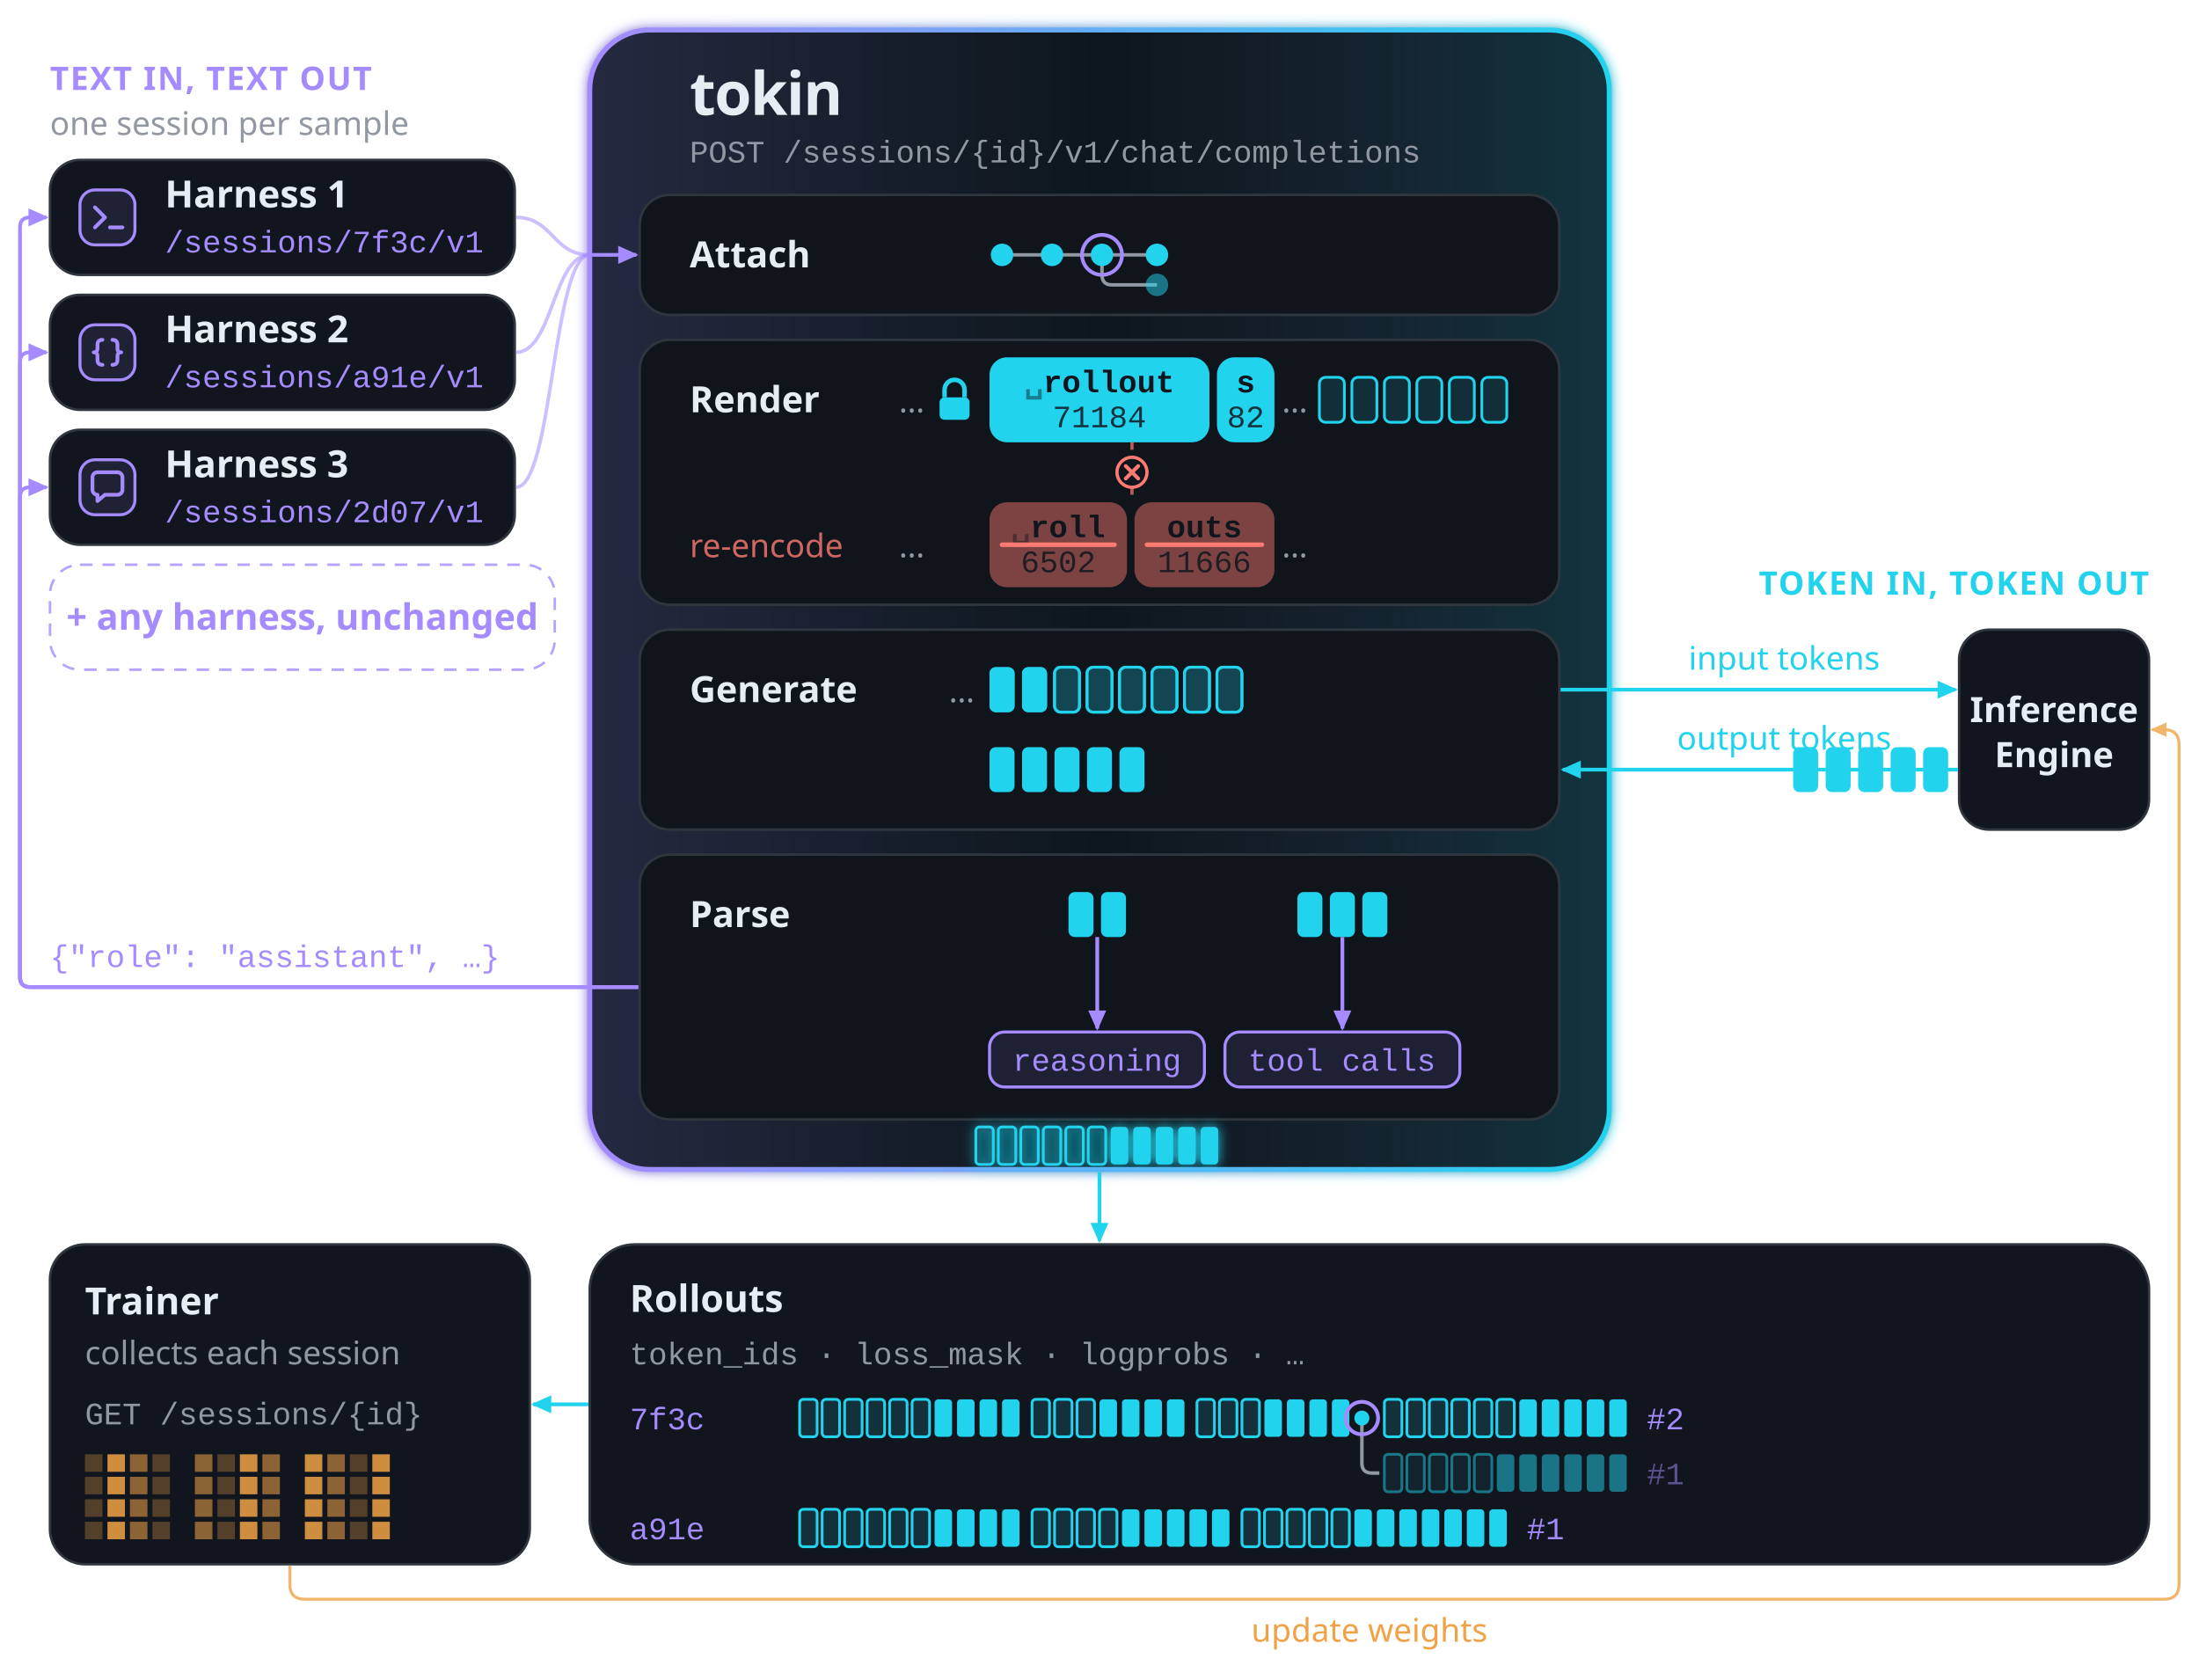
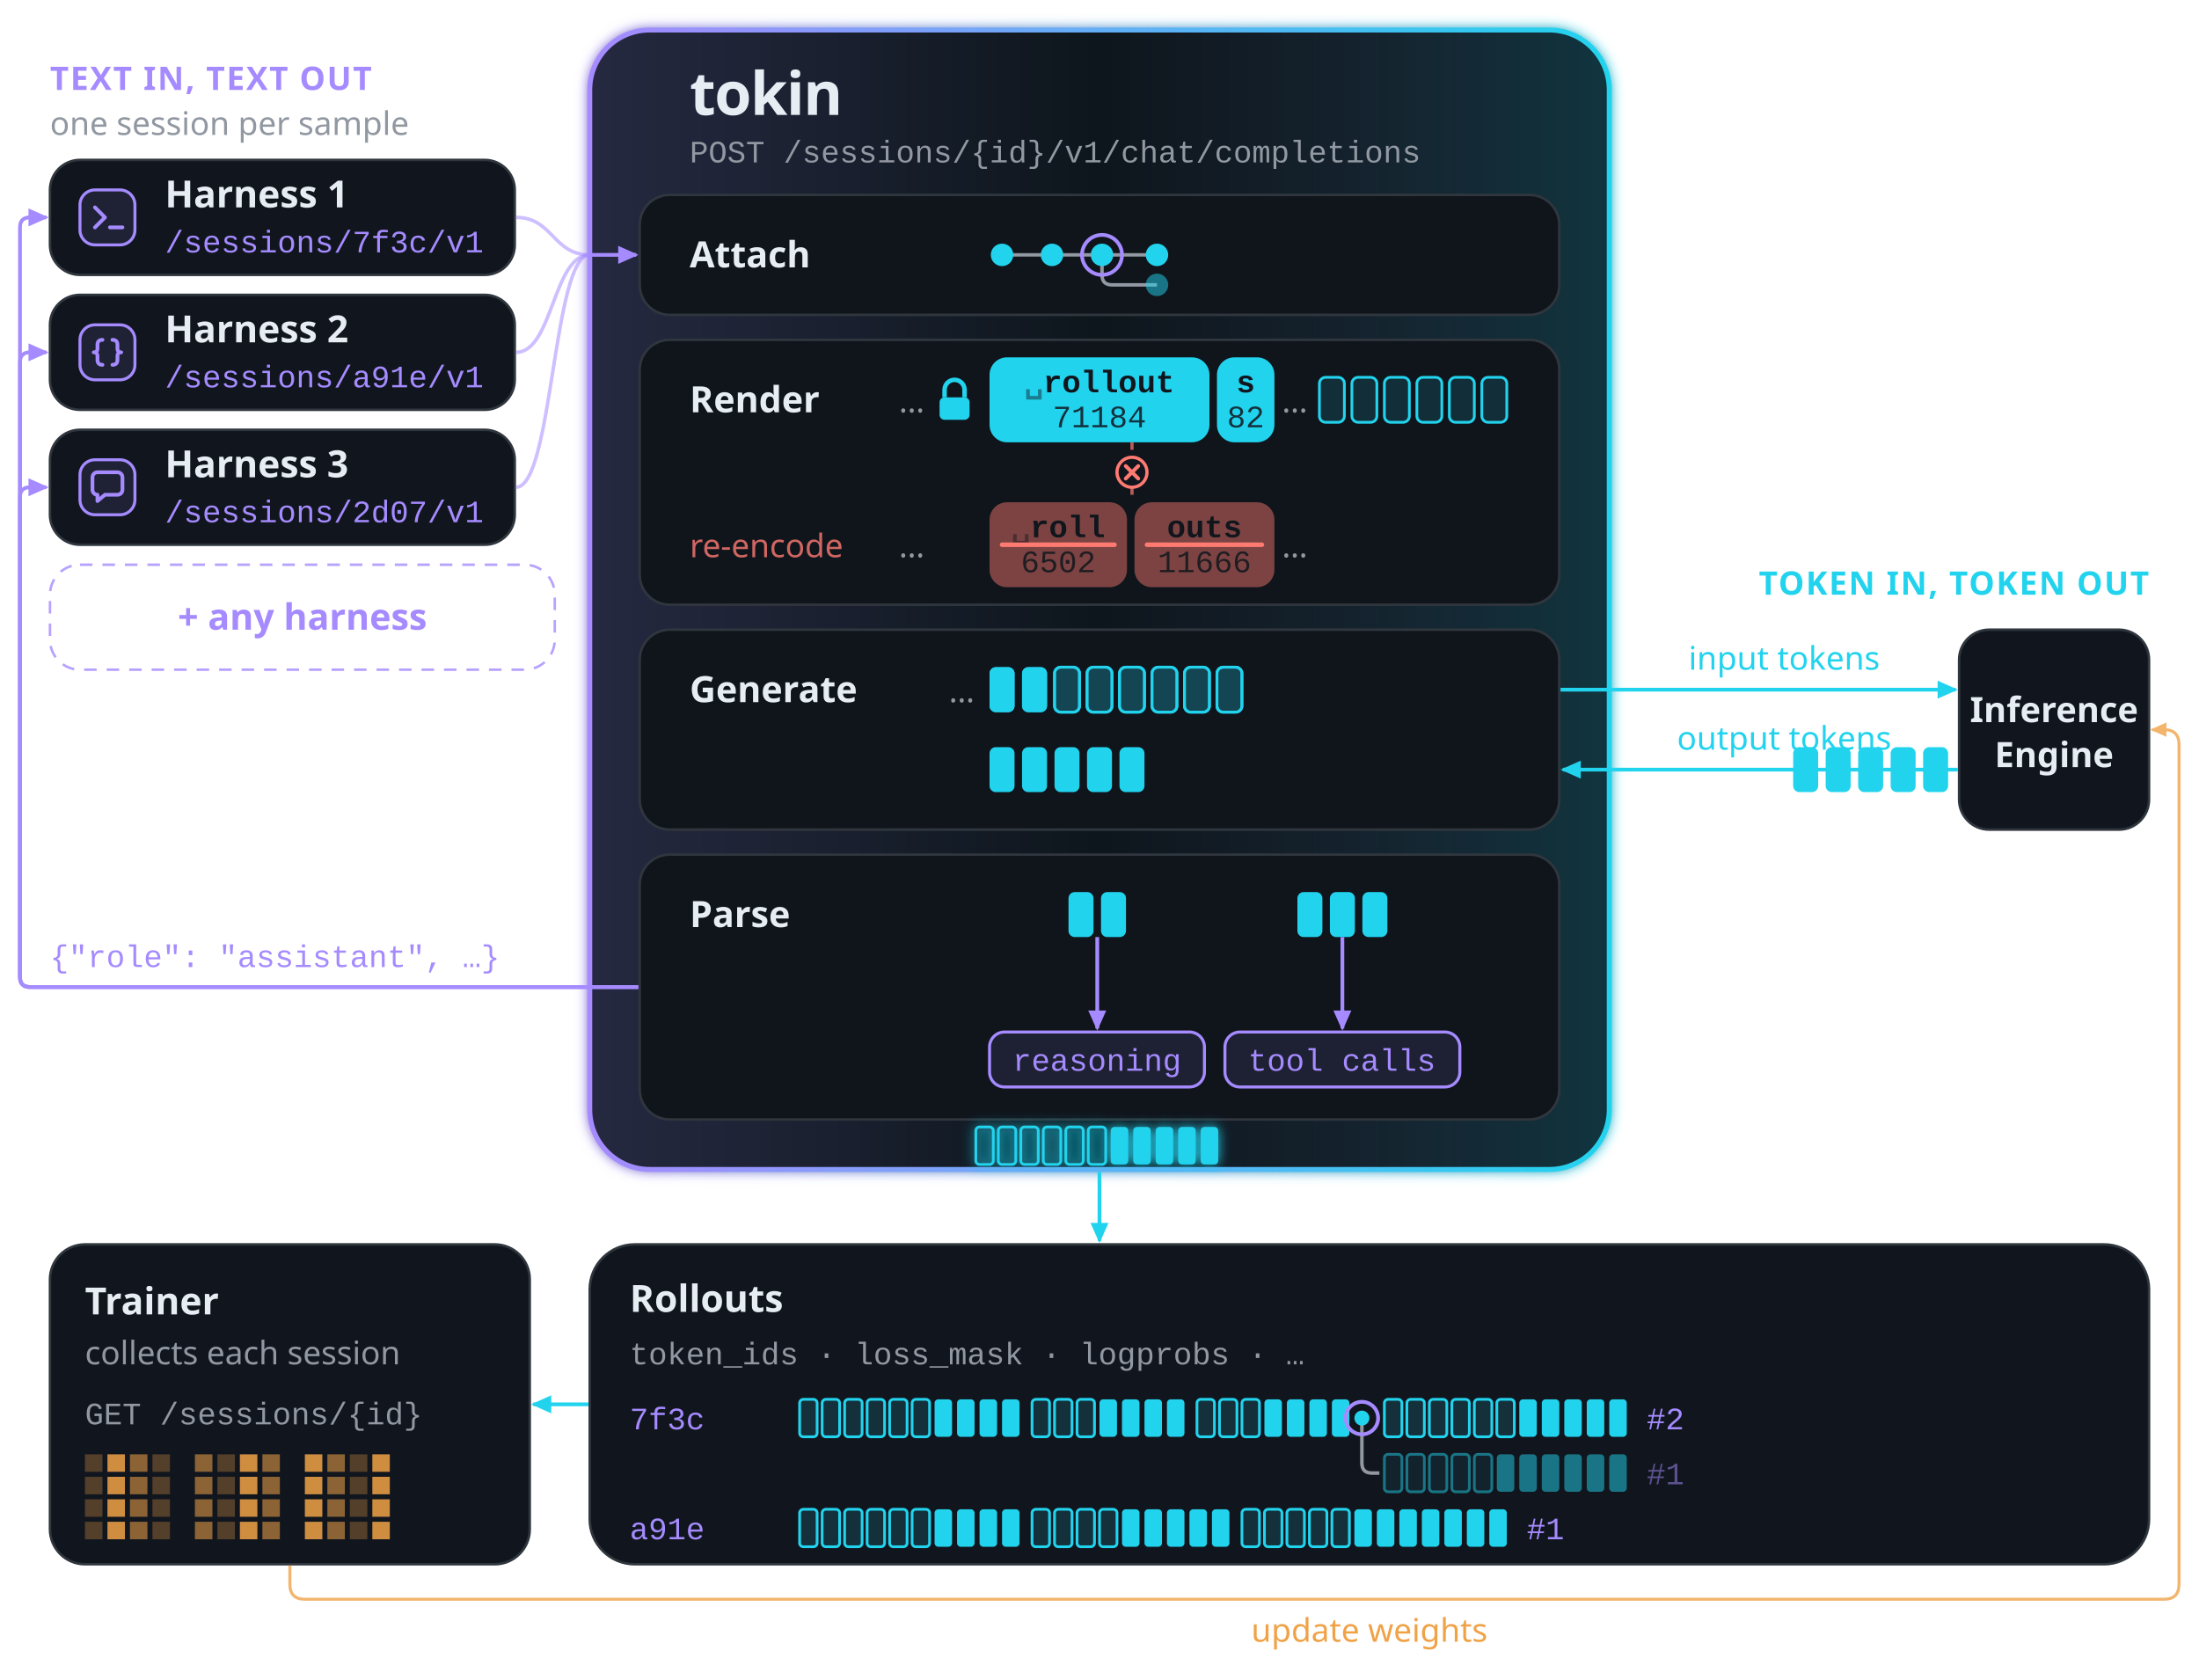
<svg xmlns="http://www.w3.org/2000/svg" viewBox="0 52 880 672" width="880" height="672" role="img" aria-label="tokin, a gateway between agent harnesses and an inference engine. Each harness calls its own session URL with chat completions. Per turn tokin attaches the request to the session tree, renders only what is new while keeping the ids the model sampled (rollouts sampled as rollout, s stays so rather than re-encoding as roll, outs), generates on the engine from input tokens, and parses the output tokens into reasoning and tool calls for the harness. Each finished turn is appended to its rollout; a trainer collects the rollouts and updates the weights the engine serves.">
  <style>
.sans { font-family: -apple-system, BlinkMacSystemFont, 'Segoe UI', 'Noto Sans', Helvetica, Arial, sans-serif; }
.mono { font-family: ui-monospace, SFMono-Regular, 'SF Mono', Menlo, Consolas, 'Liberation Mono', monospace; }
.card { fill: #11161e; stroke: #30363d; stroke-width: 1; }
.gate { fill: #11161e; stroke: url(#across); stroke-width: 2; }
.stage { fill: #10151c; stroke: #30363d; stroke-width: 1; }
.ring { fill: none; stroke: url(#across); stroke-width: 2; opacity: 0; }
.headline { fill: #e6edf3; font-size: 18px; font-weight: 650; letter-spacing: -0.2px; }
.tag { fill: #e6edf3; font-size: 24px; font-weight: 750; letter-spacing: -0.5px; }
.head { fill: #e6edf3; font-size: 19px; font-weight: 650; }
.name { fill: #e6edf3; font-size: 15px; font-weight: 650; }
.sname { fill: #e6edf3; font-size: 14.5px; font-weight: 650; }
.desc { fill: #9198a1; font-size: 13px; }
.note { fill: #9198a1; font-size: 13px; }
.small { fill: #9198a1; font-size: 12.5px; }
.arrow { font-size: 13px; font-weight: 500; }
.cap { font-size: 13px; font-weight: 650; letter-spacing: 0.6px; }
.lt { fill: #a58bff; } .lk { fill: #22d3ee; } .bad { fill: #ff7b72; }
.wire-t { fill: none; stroke: #a58bff; stroke-width: 1.4; opacity: 0.55; }
.mark { fill: none; stroke: #a58bff; stroke-width: 1.5; }
.sp { fill-opacity: 0.45; }
.leaf { font-size: 12.5px; }
.muted { opacity: 0.5; }
.loop { stroke-width: 1.2; opacity: 0.8; }
.ww { fill: none; stroke: #f0a247; } .mw { fill: #f0a247; } .lw { fill: #f0a247; }
.wcell { fill: #f0a247; }
.pc-g { fill: none; stroke: #22d3ee; stroke-width: 1.2; stroke-dasharray: 3 3; } .pt-g, .tid-g { fill: #9198a1; font-size: 12.5px; }
.reject { fill: none; stroke: #ff7b72; stroke-width: 1.3; stroke-dasharray: 3 3; opacity: 0.7; }
.reject-label { fill: #ff7b72; opacity: 0.8; }
.stop { fill: #11161e; stroke: #ff7b72; stroke-width: 1.3; }
.stop-x { fill: none; stroke: #ff7b72; stroke-width: 1.5; stroke-linecap: round; }
.rejected { opacity: 0.45; }
.strike { fill: none; stroke: #ff7b72; stroke-width: 1.8; stroke-linecap: round; }
.wt { fill: none; stroke: #a58bff; stroke-width: 1.5; } .wk { fill: none; stroke: #22d3ee; stroke-width: 1.5; }
.mt { fill: #a58bff; } .mk { fill: #22d3ee; }
.pk-t { fill: #a58bff; } .pk-k { fill: #22d3ee; }
.cr { fill: #22d3ee24; stroke: #22d3ee; stroke-width: 1.1; }
.cs { fill: #22d3ee; }
.pc-s { fill: #22d3ee; } .pt-s { fill: #11161e; font-size: 12.5px; font-weight: 650; }
.pc-b { fill: #ff7b72; }
.tid-s, .tid-b { fill: #11161e; font-size: 12.5px; opacity: 0.85; } .pt-b { fill: #11161e; font-size: 12.5px; font-weight: 650; }
.pc-t { fill: #a58bff1a; stroke: #a58bff; stroke-width: 1.2; } .pt-t { fill: #a58bff; font-size: 12.5px; }
.lock { fill: none; stroke: #22d3ee; stroke-width: 1.8; }
.edge { fill: none; stroke: #9198a1; stroke-width: 1.4; }
.node { fill: #22d3ee; }
.wide { stroke-width: 2.2; }
.any { fill: none; stroke: #a58bff; stroke-dasharray: 5 4; opacity: 0.8; }
.icon-box { fill: #a58bff1a; stroke: #a58bff; stroke-width: 1.2; }
.icon { fill: #a58bff; font-size: 11.5px; font-weight: 700; }
.icon-line { fill: none; stroke: #a58bff; stroke-width: 1.5; stroke-linejoin: round; stroke-linecap: round; }
.json { fill: #e6edf3; font-size: 12.5px; }
.msgcard { stroke: #a58bff; }
.guide { stroke: #ff2d55; stroke-width: 0.6; } .guide.mid { stroke-dasharray: 2 2; }
.a { animation-duration: 16s; animation-iteration-count: infinite; }
.s0 { animation-name: s0; }
.s1 { animation-name: s1; }
.s2 { animation-name: s2; }
.s3 { animation-name: s3; }
.markpulse { animation-name: markpulse; }
.nnew { animation-name: nnew; }
.new0 { animation-name: new0; }
.new1 { animation-name: new1; }
.new2 { animation-name: new2; }
.new3 { animation-name: new3; }
.new4 { animation-name: new4; }
.new5 { animation-name: new5; }
.red { animation-name: red; }
.flow-in { animation-name: flow-in; }
.flow-out { animation-name: flow-out; }
.eng { animation-name: eng; }
.reply { animation-name: reply; }
.wb0 { animation-name: wb0; }
.wa0 { animation-name: wa0; }
.wb1 { animation-name: wb1; }
.wa1 { animation-name: wa1; }
.wb2 { animation-name: wb2; }
.wa2 { animation-name: wa2; }
.rowglow { animation-name: rowglow; }
.leaf2 { animation-name: leaf2; }
.export { animation-name: export; }
.tr { animation-name: tr; }
@keyframes s0 { 0%, 2% { opacity: 0; } 3%, 8% { opacity: 1; } 9%, 100% { opacity: 0; } }
@keyframes s1 { 0%, 10% { opacity: 0; } 11%, 23% { opacity: 1; } 24%, 100% { opacity: 0; } }
@keyframes s2 { 0%, 25% { opacity: 0; } 26%, 44% { opacity: 1; } 45%, 100% { opacity: 0; } }
@keyframes s3 { 0%, 46% { opacity: 0; } 47%, 57% { opacity: 1; } 58%, 100% { opacity: 0; } }
@keyframes markpulse { 0%, 3% { stroke-width: 1.5; } 6%, 9% { stroke-width: 3.5; } 12%, 100% { stroke-width: 1.5; } }
@keyframes nnew { 0%, 66% { opacity: 0; } 67.5%, 95% { opacity: 1; } 98%, 100% { opacity: 0; } }
@keyframes new0 { 0%, 14% { opacity: 0; } 15.5%, 95% { opacity: 1; } 98%, 100% { opacity: 0; } }
@keyframes new1 { 0%, 15.5% { opacity: 0; } 17%, 95% { opacity: 1; } 98%, 100% { opacity: 0; } }
@keyframes new2 { 0%, 17% { opacity: 0; } 18.5%, 95% { opacity: 1; } 98%, 100% { opacity: 0; } }
@keyframes new3 { 0%, 18.5% { opacity: 0; } 20%, 95% { opacity: 1; } 98%, 100% { opacity: 0; } }
@keyframes new4 { 0%, 20% { opacity: 0; } 21.5%, 95% { opacity: 1; } 98%, 100% { opacity: 0; } }
@keyframes new5 { 0%, 21.5% { opacity: 0; } 23%, 95% { opacity: 1; } 98%, 100% { opacity: 0; } }
@keyframes red { 0%, 18% { opacity: 0; } 19.5%, 95% { opacity: 1; } 98%, 100% { opacity: 0; } }
@keyframes flow-in { 0%, 28% { opacity: 0; transform: translateX(0); animation-timing-function: cubic-bezier(.5, 0, .2, 1); } 29% { opacity: 1; } 35% { opacity: 1; } 36%, 100% { opacity: 0; transform: translateX(282.6px); } }
@keyframes flow-out { 0%, 37% { opacity: 0; transform: translateX(0); animation-timing-function: cubic-bezier(.5, 0, .2, 1); } 38% { opacity: 1; } 44% { opacity: 1; } 45%, 100% { opacity: 0; transform: translateX(-321.6px); } }
@keyframes eng { 0%, 28% { opacity: 0; } 29%, 43% { opacity: 1; } 44%, 100% { opacity: 0; } }
@keyframes reply { 0%, 50% { opacity: 0; } 51.5%, 95% { opacity: 1; } 98%, 100% { opacity: 0; } }
@keyframes wb0 { 0%, 84% { opacity: 1; } 86%, 95% { opacity: 0; } 98%, 100% { opacity: 1; } }
@keyframes wa0 { 0%, 84% { opacity: 0; } 86%, 95% { opacity: 1; } 98%, 100% { opacity: 0; } }
@keyframes wb1 { 0%, 85.5% { opacity: 1; } 87.5%, 95% { opacity: 0; } 98%, 100% { opacity: 1; } }
@keyframes wa1 { 0%, 85.5% { opacity: 0; } 87.5%, 95% { opacity: 1; } 98%, 100% { opacity: 0; } }
@keyframes wb2 { 0%, 87% { opacity: 1; } 89%, 95% { opacity: 0; } 98%, 100% { opacity: 1; } }
@keyframes wa2 { 0%, 87% { opacity: 0; } 89%, 95% { opacity: 1; } 98%, 100% { opacity: 0; } }
@keyframes rowglow { 0%, 68% { opacity: 0; } 69%, 79% { opacity: 1; } 80%, 100% { opacity: 0; } }
@keyframes leaf2 { 0%, 68% { opacity: 0; } 69.5%, 95% { opacity: 1; } 98%, 100% { opacity: 0; } }
@keyframes export { 0%, 58% { opacity: 0; transform: translate(0, 0); } 60% { opacity: 1; transform: translate(0, 0); animation-timing-function: cubic-bezier(.5, 0, .2, 1); } 68% { opacity: 1; transform: translate(163.5px, 109px); } 69%, 100% { opacity: 0; transform: translate(163.5px, 109px); } }
@keyframes tr { 0%, 74% { opacity: 0; } 75%, 87% { opacity: 1; } 88%, 100% { opacity: 0; } }
@media (prefers-reduced-motion: reduce) {
  * { animation: none !important; }
  .p, .ring { display: none; }
}
</style>
  <defs>
    <linearGradient id="across" x1="0" x2="1" y1="0" y2="0">
      <stop offset="0" stop-color="#a58bff" />
      <stop offset="1" stop-color="#22d3ee" />
    </linearGradient>
    <linearGradient id="wash" x1="0" x2="1" y1="0" y2="0">
      <stop offset="0" stop-color="#a58bff" stop-opacity="0.16" />
      <stop offset="0.5" stop-color="#a58bff" stop-opacity="0" />
      <stop offset="1" stop-color="#22d3ee" stop-opacity="0.16" />
    </linearGradient>
    <marker id="mt" viewBox="0 0 10 10" refX="8" refY="5" markerWidth="6" markerHeight="6" orient="auto">
      <path class="mt" d="M0,1 L9,5 L0,9 Z" />
    </marker>
    <marker id="mw" viewBox="0 0 10 10" refX="8" refY="5" markerWidth="6" markerHeight="6" orient="auto">
      <path class="mw" d="M0,1 L9,5 L0,9 Z" />
    </marker>
    <marker id="mk" viewBox="0 0 10 10" refX="8" refY="5" markerWidth="6" markerHeight="6" orient="auto">
      <path class="mk" d="M0,1 L9,5 L0,9 Z" />
    </marker>
    <filter id="glow" x="-50%" y="-50%" width="200%" height="200%">
      <feGaussianBlur stdDeviation="2.5" result="b" />
      <feMerge>
        <feMergeNode in="b" />
        <feMergeNode in="SourceGraphic" />
      </feMerge>
    </filter>
  </defs>
  <rect class="gate" x="236" y="64" width="408" height="456" rx="24" filter="url(#glow)" />
  <rect fill="url(#wash)" x="236" y="64" width="408" height="456" rx="24" />
  <text class="sans cap lt" x="20" y="88">TEXT IN, TEXT OUT</text>
  <text class="sans note" x="20" y="106">one session per sample</text>
  <rect class="card any" x="20" y="278" width="202" height="42" rx="12" />
-   <text class="sans sname lt" x="121" y="304" text-anchor="middle">+ any harness, unchanged</text>
+   <text class="sans sname lt" x="121" y="304" text-anchor="middle">+ any harness</text>
  <path class="wt" d="M236 154 H254.6" marker-end="url(#mt)" />
  <rect class="card" x="20" y="116" width="186" height="46" rx="12" />
  <rect class="icon-box" x="32" y="128" width="22" height="22" rx="6" />
  <path class="icon-line" d="M38 135 l4 4 l-4 4 M44 143 h5" />
  <text class="sans name" x="66" y="135">Harness 1</text>
  <text class="mono small lt" x="66" y="153">/sessions/7f3c/v1</text>
  <path class="wire-t" d="M206.5 139 C 221.25 139, 221.25 154, 236 154" />
  <circle class="p pk-t" r="3.5" filter="url(#glow)">
    <animateMotion dur="2.4s" begin="-0.0s" repeatCount="indefinite" path="M206.5 139 C 221.25 139, 221.25 154, 236 154" />
  </circle>
  <rect class="card" x="20" y="170" width="186" height="46" rx="12" />
  <rect class="icon-box" x="32" y="182" width="22" height="22" rx="6" />
  <path class="icon-line" d="M41 188 q-2 0 -2 2 v1.5 q0 1.5 -1.5 1.5 q1.5 0 1.5 1.5 v1.5 q0 2 2 2 M45 188 q2 0 2 2 v1.5 q0 1.5 1.5 1.5 q-1.5 0 -1.5 1.5 v1.5 q0 2 -2 2" />
  <text class="sans name" x="66" y="189">Harness 2</text>
  <text class="mono small lt" x="66" y="207">/sessions/a91e/v1</text>
  <path class="wire-t" d="M206.5 193 C 221.25 193, 221.25 154, 236 154" />
  <circle class="p pk-t" r="3.5" filter="url(#glow)">
    <animateMotion dur="2.4s" begin="-0.8s" repeatCount="indefinite" path="M206.5 193 C 221.25 193, 221.25 154, 236 154" />
  </circle>
  <rect class="card" x="20" y="224" width="186" height="46" rx="12" />
  <rect class="icon-box" x="32" y="236" width="22" height="22" rx="6" />
  <path class="icon-line" d="M39 241 h8 a2 2 0 0 1 2 2 v5 a2 2 0 0 1 -2 2 h-5 l-3 2.5 v-2.5 a2 2 0 0 1 -2 -2 v-5 a2 2 0 0 1 2 -2 z" />
  <text class="sans name" x="66" y="243">Harness 3</text>
  <text class="mono small lt" x="66" y="261">/sessions/2d07/v1</text>
  <path class="wire-t" d="M206.5 247 C 221.25 247, 221.25 154, 236 154" />
  <circle class="p pk-t" r="3.5" filter="url(#glow)">
    <animateMotion dur="2.4s" begin="-1.6s" repeatCount="indefinite" path="M206.5 247 C 221.25 247, 221.25 154, 236 154" />
  </circle>
  <path class="wt" d="M255.5 447 H12 q-4 0 -4 -4 V143 q0 -4 4 -4 H18.6" marker-end="url(#mt)" />
  <circle class="p pk-t" r="3.5" filter="url(#glow)">
    <animateMotion dur="3.2s" begin="-0.0s" repeatCount="indefinite" path="M255.5 447 H12 q-4 0 -4 -4 V143 q0 -4 4 -4 H18.6" />
  </circle>
  <path class="wt" d="M255.5 447 H12 q-4 0 -4 -4 V197 q0 -4 4 -4 H18.6" marker-end="url(#mt)" />
  <circle class="p pk-t" r="3.5" filter="url(#glow)">
    <animateMotion dur="3.2s" begin="-1.07s" repeatCount="indefinite" path="M255.5 447 H12 q-4 0 -4 -4 V197 q0 -4 4 -4 H18.6" />
  </circle>
  <path class="wt" d="M255.5 447 H12 q-4 0 -4 -4 V251 q0 -4 4 -4 H18.6" marker-end="url(#mt)" />
  <circle class="p pk-t" r="3.5" filter="url(#glow)">
    <animateMotion dur="3.2s" begin="-2.14s" repeatCount="indefinite" path="M255.5 447 H12 q-4 0 -4 -4 V251 q0 -4 4 -4 H18.6" />
  </circle>
  <text class="mono small lt" x="20" y="439">{"role": "assistant", …}</text>
  <text class="sans tag" x="276" y="98">tokin</text>
  <text class="mono small" x="276" y="117">POST /sessions/{id}/v1/chat/completions</text>
  <rect class="stage" x="256" y="130" width="368" height="48" rx="12" />
  <rect class="ring a s0" x="252" y="126" width="376" height="56" rx="15" />
  <text class="sans sname" x="276" y="159">Attach</text>
  <rect class="stage" x="256" y="188" width="368" height="106" rx="12" />
  <rect class="ring a s1" x="252" y="184" width="376" height="114" rx="15" />
  <text class="sans sname" x="276" y="217">Render</text>
  <rect class="stage" x="256" y="304" width="368" height="80" rx="12" />
  <rect class="ring a s2" x="252" y="300" width="376" height="88" rx="15" />
  <text class="sans sname" x="276" y="333">Generate</text>
  <rect class="stage" x="256" y="394" width="368" height="106" rx="12" />
  <rect class="ring a s3" x="252" y="390" width="376" height="114" rx="15" />
  <text class="sans sname" x="276" y="423">Parse</text>
  <path class="edge" d="M401 154 H463 M441 154 V162 q0 4 4 4 H463" />
  <circle class="node" cx="401" cy="154" r="4.5" />
  <circle class="node" cx="421" cy="154" r="4.5" />
  <circle class="node" cx="441" cy="154" r="4.5" />
  <circle class="mark a markpulse" cx="441" cy="154" r="8" />
  <circle class="node muted" cx="463" cy="166" r="4.5" />
  <circle class="node a nnew" cx="463" cy="154" r="4.5" />
  <rect class="pc-s" x="396" y="195" width="88" height="34" rx="7" />
  <text class="mono pt-s" x="440" y="209" text-anchor="middle">
    <tspan class="sp">␣</tspan>rollout</text>
  <text class="mono tid-s" x="440" y="223" text-anchor="middle">71184</text>
  <rect class="pc-s" x="487" y="195" width="23.0" height="34" rx="7" />
  <text class="mono pt-s" x="498.5" y="209" text-anchor="middle">s</text>
  <text class="mono tid-s" x="498.5" y="223" text-anchor="middle">82</text>
  <path class="lock" d="M378 211 v-3 a4 4 0 0 1 8 0 v3" />
  <rect class="cs" x="376" y="211" width="12" height="9" rx="2" />
  <text class="sans desc" x="370" y="217" text-anchor="end">…</text>
  <text class="sans desc" x="513.0" y="217">…</text>
  <g class="a new0">
    <rect class="cr " x="528" y="203" width="10" height="18" rx="2.5" />
  </g>
  <g class="a new1">
    <rect class="cr " x="541" y="203" width="10" height="18" rx="2.5" />
  </g>
  <g class="a new2">
    <rect class="cr " x="554" y="203" width="10" height="18" rx="2.5" />
  </g>
  <g class="a new3">
    <rect class="cr " x="567" y="203" width="10" height="18" rx="2.5" />
  </g>
  <g class="a new4">
    <rect class="cr " x="580" y="203" width="10" height="18" rx="2.5" />
  </g>
  <g class="a new5">
    <rect class="cr " x="593" y="203" width="10" height="18" rx="2.5" />
  </g>
  <g class="a red">
    <text class="sans desc reject-label" x="276" y="275">re-encode</text>
    <path class="reject" d="M453 229 V253" />
    <circle class="stop" cx="453" cy="241" r="6" />
    <path class="stop-x" d="M450.5 238.5 l5 5 M455.5 238.5 l-5 5" />
    <g class="rejected">
      <rect class="pc-b" x="396" y="253" width="55" height="34" rx="7" />
      <text class="mono pt-b" x="423.5" y="267" text-anchor="middle">
        <tspan class="sp">␣</tspan>roll</text>
      <text class="mono tid-b" x="423.5" y="281" text-anchor="middle">6502</text>
      <rect class="pc-b" x="454" y="253" width="56.0" height="34" rx="7" />
      <text class="mono pt-b" x="482" y="267" text-anchor="middle">outs</text>
      <text class="mono tid-b" x="482" y="281" text-anchor="middle">11666</text>
    </g>
    <path class="strike" d="M401 270 H446" />
    <path class="strike" d="M459 270 H505.0" />
    <text class="sans desc" x="370" y="275" text-anchor="end">…</text>
    <text class="sans desc" x="513.0" y="275">…</text>
  </g>
  <rect class="ring a eng" x="780" y="300" width="84" height="88" rx="14" />
  <rect class="card" x="784" y="304" width="76" height="80" rx="12" />
  <text class="sans name" x="822" y="341" text-anchor="middle" style="font-size: 14px">Inference</text>
  <text class="sans name" x="822" y="359" text-anchor="middle" style="font-size: 14px">Engine</text>
  <rect class="cs " x="396" y="319" width="10" height="18" rx="2.5" />
  <rect class="cs " x="409" y="319" width="10" height="18" rx="2.5" />
  <rect class="cr " x="422" y="319" width="10" height="18" rx="2.5" />
  <rect class="cr " x="435" y="319" width="10" height="18" rx="2.5" />
  <rect class="cr " x="448" y="319" width="10" height="18" rx="2.5" />
  <rect class="cr " x="461" y="319" width="10" height="18" rx="2.5" />
  <rect class="cr " x="474" y="319" width="10" height="18" rx="2.5" />
  <rect class="cr " x="487" y="319" width="10" height="18" rx="2.5" />
  <text class="sans desc" x="390" y="333" text-anchor="end">…</text>
  <rect class="cs " x="396" y="351" width="10" height="18" rx="2.5" />
  <rect class="cs " x="409" y="351" width="10" height="18" rx="2.5" />
  <rect class="cs " x="422" y="351" width="10" height="18" rx="2.5" />
  <rect class="cs " x="435" y="351" width="10" height="18" rx="2.5" />
  <rect class="cs " x="448" y="351" width="10" height="18" rx="2.5" />
  <path class="wk" d="M624.5 328 H782.6" marker-end="url(#mk)" />
  <text class="sans arrow lk" x="714" y="320" text-anchor="middle">input tokens</text>
  <path class="wk" d="M783.5 360 H625.4" marker-end="url(#mk)" />
  <text class="sans arrow lk" x="714" y="352" text-anchor="middle">output tokens</text>
  <g class="p a flow-in">
    <rect class="cs " x="396" y="319" width="10" height="18" rx="2.5" />
    <rect class="cs " x="409" y="319" width="10" height="18" rx="2.5" />
    <rect class="cr " x="422" y="319" width="10" height="18" rx="2.5" />
    <rect class="cr " x="435" y="319" width="10" height="18" rx="2.5" />
    <rect class="cr " x="448" y="319" width="10" height="18" rx="2.5" />
    <rect class="cr " x="461" y="319" width="10" height="18" rx="2.5" />
    <rect class="cr " x="474" y="319" width="10" height="18" rx="2.5" />
    <rect class="cr " x="487" y="319" width="10" height="18" rx="2.5" />
  </g>
  <g class="p a flow-out">
    <rect class="cs " x="717.6" y="351" width="10" height="18" rx="2.5" />
    <rect class="cs " x="730.6" y="351" width="10" height="18" rx="2.5" />
    <rect class="cs " x="743.6" y="351" width="10" height="18" rx="2.5" />
    <rect class="cs " x="756.6" y="351" width="10" height="18" rx="2.5" />
    <rect class="cs " x="769.6" y="351" width="10" height="18" rx="2.5" />
  </g>
  <text class="sans cap lk" x="860" y="290" text-anchor="end">TOKEN IN, TOKEN OUT</text>
  <rect class="cs " x="427.6" y="409" width="10" height="18" rx="2.5" />
  <rect class="cs " x="440.6" y="409" width="10" height="18" rx="2.5" />
  <path class="wt" d="M439.1 427 V463.6" marker-end="url(#mt)" />
  <rect class="cs " x="519.2" y="409" width="10" height="18" rx="2.5" />
  <rect class="cs " x="532.2" y="409" width="10" height="18" rx="2.5" />
  <rect class="cs " x="545.2" y="409" width="10" height="18" rx="2.5" />
  <path class="wt" d="M537.2 427 V463.6" marker-end="url(#mt)" />
  <g class="a reply">
    <rect class="pc-t" x="396" y="465.0" width="86" height="22" rx="6" />
    <text class="mono pt-t" x="439" y="480.5" text-anchor="middle">reasoning</text>
    <rect class="pc-t" x="490.2" y="465.0" width="94" height="22" rx="6" />
    <text class="mono pt-t" x="537" y="480.5" text-anchor="middle">tool calls</text>
  </g>
  <rect class="card" x="236" y="550" width="624" height="128" rx="18" />
  <rect class="ring a rowglow" x="246" y="608" width="604" height="23" rx="7" />
  <text class="sans name" x="252" y="577">Rollouts</text>
  <text class="mono small" x="252" y="598">token_ids · loss_mask · logprobs · …</text>
  <path class="wk" d="M440 521 V548.6" marker-end="url(#mk)" />
  <text class="mono small lt" x="252" y="624">7f3c</text>
  <g>
    <rect class="cr " x="320" y="612" width="7" height="15" rx="1.5" />
    <rect class="cr " x="329" y="612" width="7" height="15" rx="1.5" />
    <rect class="cr " x="338" y="612" width="7" height="15" rx="1.5" />
    <rect class="cr " x="347" y="612" width="7" height="15" rx="1.5" />
    <rect class="cr " x="356" y="612" width="7" height="15" rx="1.5" />
    <rect class="cr " x="365" y="612" width="7" height="15" rx="1.5" />
    <rect class="cs " x="374" y="612" width="7" height="15" rx="1.5" />
    <rect class="cs " x="383" y="612" width="7" height="15" rx="1.5" />
    <rect class="cs " x="392" y="612" width="7" height="15" rx="1.5" />
    <rect class="cs " x="401" y="612" width="7" height="15" rx="1.5" />
    <rect class="cr " x="413" y="612" width="7" height="15" rx="1.5" />
    <rect class="cr " x="422" y="612" width="7" height="15" rx="1.5" />
    <rect class="cr " x="431" y="612" width="7" height="15" rx="1.5" />
    <rect class="cs " x="440" y="612" width="7" height="15" rx="1.5" />
    <rect class="cs " x="449" y="612" width="7" height="15" rx="1.5" />
    <rect class="cs " x="458" y="612" width="7" height="15" rx="1.5" />
    <rect class="cs " x="467" y="612" width="7" height="15" rx="1.5" />
    <rect class="cr " x="479" y="612" width="7" height="15" rx="1.5" />
    <rect class="cr " x="488" y="612" width="7" height="15" rx="1.5" />
    <rect class="cr " x="497" y="612" width="7" height="15" rx="1.5" />
    <rect class="cs " x="506" y="612" width="7" height="15" rx="1.5" />
    <rect class="cs " x="515" y="612" width="7" height="15" rx="1.5" />
    <rect class="cs " x="524" y="612" width="7" height="15" rx="1.5" />
    <rect class="cs " x="533" y="612" width="7" height="15" rx="1.5" />
  </g>
  <path class="edge" d="M545 619.5 V637.5 q0 4 4 4 H552" />
  <circle class="node" cx="545" cy="619.5" r="3" />
  <circle class="mark a markpulse" cx="545" cy="619.5" r="6.5" />
  <g class="a leaf2">
    <rect class="cr " x="554" y="612" width="7" height="15" rx="1.5" />
    <rect class="cr " x="563" y="612" width="7" height="15" rx="1.5" />
    <rect class="cr " x="572" y="612" width="7" height="15" rx="1.5" />
    <rect class="cr " x="581" y="612" width="7" height="15" rx="1.5" />
    <rect class="cr " x="590" y="612" width="7" height="15" rx="1.5" />
    <rect class="cr " x="599" y="612" width="7" height="15" rx="1.5" />
    <rect class="cs " x="608" y="612" width="7" height="15" rx="1.5" />
    <rect class="cs " x="617" y="612" width="7" height="15" rx="1.5" />
    <rect class="cs " x="626" y="612" width="7" height="15" rx="1.5" />
    <rect class="cs " x="635" y="612" width="7" height="15" rx="1.5" />
    <rect class="cs " x="644" y="612" width="7" height="15" rx="1.5" />
  </g>
  <text class="mono leaf lt a leaf2" x="659" y="624">#2</text>
  <g class="muted">
    <rect class="cr " x="554" y="634" width="7" height="15" rx="1.5" />
    <rect class="cr " x="563" y="634" width="7" height="15" rx="1.5" />
    <rect class="cr " x="572" y="634" width="7" height="15" rx="1.5" />
    <rect class="cr " x="581" y="634" width="7" height="15" rx="1.5" />
    <rect class="cr " x="590" y="634" width="7" height="15" rx="1.5" />
    <rect class="cs " x="599" y="634" width="7" height="15" rx="1.5" />
    <rect class="cs " x="608" y="634" width="7" height="15" rx="1.5" />
    <rect class="cs " x="617" y="634" width="7" height="15" rx="1.5" />
    <rect class="cs " x="626" y="634" width="7" height="15" rx="1.5" />
    <rect class="cs " x="635" y="634" width="7" height="15" rx="1.5" />
    <rect class="cs " x="644" y="634" width="7" height="15" rx="1.5" />
  </g>
  <text class="mono leaf lt muted" x="659" y="646">#1</text>
  <text class="mono small lt" x="252" y="668">a91e</text>
  <g>
    <rect class="cr " x="320" y="656" width="7" height="15" rx="1.5" />
    <rect class="cr " x="329" y="656" width="7" height="15" rx="1.5" />
    <rect class="cr " x="338" y="656" width="7" height="15" rx="1.5" />
    <rect class="cr " x="347" y="656" width="7" height="15" rx="1.5" />
    <rect class="cr " x="356" y="656" width="7" height="15" rx="1.5" />
    <rect class="cr " x="365" y="656" width="7" height="15" rx="1.5" />
    <rect class="cs " x="374" y="656" width="7" height="15" rx="1.5" />
    <rect class="cs " x="383" y="656" width="7" height="15" rx="1.5" />
    <rect class="cs " x="392" y="656" width="7" height="15" rx="1.5" />
    <rect class="cs " x="401" y="656" width="7" height="15" rx="1.5" />
    <rect class="cr " x="413" y="656" width="7" height="15" rx="1.5" />
    <rect class="cr " x="422" y="656" width="7" height="15" rx="1.5" />
    <rect class="cr " x="431" y="656" width="7" height="15" rx="1.5" />
    <rect class="cr " x="440" y="656" width="7" height="15" rx="1.5" />
    <rect class="cs " x="449" y="656" width="7" height="15" rx="1.5" />
    <rect class="cs " x="458" y="656" width="7" height="15" rx="1.5" />
    <rect class="cs " x="467" y="656" width="7" height="15" rx="1.5" />
    <rect class="cs " x="476" y="656" width="7" height="15" rx="1.5" />
    <rect class="cs " x="485" y="656" width="7" height="15" rx="1.5" />
    <rect class="cr " x="497" y="656" width="7" height="15" rx="1.5" />
    <rect class="cr " x="506" y="656" width="7" height="15" rx="1.5" />
    <rect class="cr " x="515" y="656" width="7" height="15" rx="1.5" />
    <rect class="cr " x="524" y="656" width="7" height="15" rx="1.5" />
    <rect class="cr " x="533" y="656" width="7" height="15" rx="1.5" />
    <rect class="cs " x="542" y="656" width="7" height="15" rx="1.5" />
    <rect class="cs " x="551" y="656" width="7" height="15" rx="1.5" />
    <rect class="cs " x="560" y="656" width="7" height="15" rx="1.5" />
    <rect class="cs " x="569" y="656" width="7" height="15" rx="1.5" />
    <rect class="cs " x="578" y="656" width="7" height="15" rx="1.5" />
    <rect class="cs " x="587" y="656" width="7" height="15" rx="1.5" />
    <rect class="cs " x="596" y="656" width="7" height="15" rx="1.5" />
  </g>
  <text class="mono leaf lt" x="611" y="668">#1</text>
  <g class="p a export" filter="url(#glow)">
    <rect class="cr" x="390.5" y="503" width="7" height="15" rx="1.5" />
    <rect class="cr" x="399.5" y="503" width="7" height="15" rx="1.5" />
    <rect class="cr" x="408.5" y="503" width="7" height="15" rx="1.5" />
    <rect class="cr" x="417.5" y="503" width="7" height="15" rx="1.5" />
    <rect class="cr" x="426.5" y="503" width="7" height="15" rx="1.5" />
    <rect class="cr" x="435.5" y="503" width="7" height="15" rx="1.5" />
    <rect class="cs" x="444.5" y="503" width="7" height="15" rx="1.5" />
    <rect class="cs" x="453.5" y="503" width="7" height="15" rx="1.5" />
    <rect class="cs" x="462.5" y="503" width="7" height="15" rx="1.5" />
    <rect class="cs" x="471.5" y="503" width="7" height="15" rx="1.5" />
    <rect class="cs" x="480.5" y="503" width="7" height="15" rx="1.5" />
  </g>
  <rect class="ring a tr" x="16" y="546" width="200" height="136" rx="17" />
  <rect class="card" x="20" y="550" width="192" height="128" rx="14" />
  <text class="sans name" x="34" y="578">Trainer</text>
  <text class="sans desc" x="34" y="598">collects each session</text>
  <text class="mono small" x="34" y="622">GET /sessions/{id}</text>
  <path class="wcell a wb0" style="fill-opacity: 0.3" d="M34 634h7v7h-7zM61 634h7v7h-7zM34 643h7v7h-7zM61 643h7v7h-7zM34 652h7v7h-7zM61 652h7v7h-7zM34 661h7v7h-7zM61 661h7v7h-7z" />
  <path class="wcell a wb0" style="fill-opacity: 0.55" d="M52 634h7v7h-7zM52 643h7v7h-7zM52 652h7v7h-7zM52 661h7v7h-7z" />
  <path class="wcell a wb0" style="fill-opacity: 0.85" d="M43 634h7v7h-7zM43 643h7v7h-7zM43 652h7v7h-7zM43 661h7v7h-7z" />
  <path class="wcell a wa0" style="fill-opacity: 0.3; opacity: 0" d="M52 634h7v7h-7zM34 643h7v7h-7zM61 643h7v7h-7zM43 652h7v7h-7zM52 661h7v7h-7z" />
  <path class="wcell a wa0" style="fill-opacity: 0.55; opacity: 0" d="M34 634h7v7h-7zM61 634h7v7h-7zM43 643h7v7h-7zM52 652h7v7h-7zM34 661h7v7h-7zM61 661h7v7h-7z" />
  <path class="wcell a wa0" style="fill-opacity: 0.85; opacity: 0" d="M43 634h7v7h-7zM52 643h7v7h-7zM34 652h7v7h-7zM61 652h7v7h-7zM43 661h7v7h-7z" />
  <path class="wcell a wb1" style="fill-opacity: 0.3" d="M87 634h7v7h-7zM87 643h7v7h-7zM87 652h7v7h-7zM87 661h7v7h-7z" />
  <path class="wcell a wb1" style="fill-opacity: 0.55" d="M78 634h7v7h-7zM105 634h7v7h-7zM78 643h7v7h-7zM105 643h7v7h-7zM78 652h7v7h-7zM105 652h7v7h-7zM78 661h7v7h-7zM105 661h7v7h-7z" />
  <path class="wcell a wb1" style="fill-opacity: 0.85" d="M96 634h7v7h-7zM96 643h7v7h-7zM96 652h7v7h-7zM96 661h7v7h-7z" />
  <path class="wcell a wa1" style="fill-opacity: 0.3; opacity: 0" d="M78 634h7v7h-7zM105 634h7v7h-7zM87 643h7v7h-7zM96 652h7v7h-7zM78 661h7v7h-7zM105 661h7v7h-7z" />
  <path class="wcell a wa1" style="fill-opacity: 0.55; opacity: 0" d="M87 634h7v7h-7zM96 643h7v7h-7zM78 652h7v7h-7zM105 652h7v7h-7zM87 661h7v7h-7z" />
  <path class="wcell a wa1" style="fill-opacity: 0.85; opacity: 0" d="M96 634h7v7h-7zM78 643h7v7h-7zM105 643h7v7h-7zM87 652h7v7h-7zM96 661h7v7h-7z" />
  <path class="wcell a wb2" style="fill-opacity: 0.3" d="M140 634h7v7h-7zM140 643h7v7h-7zM140 652h7v7h-7zM140 661h7v7h-7z" />
  <path class="wcell a wb2" style="fill-opacity: 0.55" d="M131 634h7v7h-7zM131 643h7v7h-7zM131 652h7v7h-7zM131 661h7v7h-7z" />
  <path class="wcell a wb2" style="fill-opacity: 0.85" d="M122 634h7v7h-7zM149 634h7v7h-7zM122 643h7v7h-7zM149 643h7v7h-7zM122 652h7v7h-7zM149 652h7v7h-7zM122 661h7v7h-7zM149 661h7v7h-7z" />
  <path class="wcell a wa2" style="fill-opacity: 0.3; opacity: 0" d="M131 634h7v7h-7zM140 643h7v7h-7zM122 652h7v7h-7zM149 652h7v7h-7zM131 661h7v7h-7z" />
  <path class="wcell a wa2" style="fill-opacity: 0.55; opacity: 0" d="M140 634h7v7h-7zM122 643h7v7h-7zM149 643h7v7h-7zM131 652h7v7h-7zM140 661h7v7h-7z" />
  <path class="wcell a wa2" style="fill-opacity: 0.85; opacity: 0" d="M122 634h7v7h-7zM149 634h7v7h-7zM131 643h7v7h-7zM140 652h7v7h-7zM122 661h7v7h-7zM149 661h7v7h-7z" />
  <path class="ww loop" d="M116 678.5 V686 q0 6 6 6 H866 q6 0 6 -6 V350 q0 -6 -6 -6 H861.22" marker-end="url(#mw)" />
  <text class="sans arrow lw" x="548" y="709" text-anchor="middle">update weights</text>
  <path class="wk" d="M235.5 614 H213.4" marker-end="url(#mk)" />
</svg>
